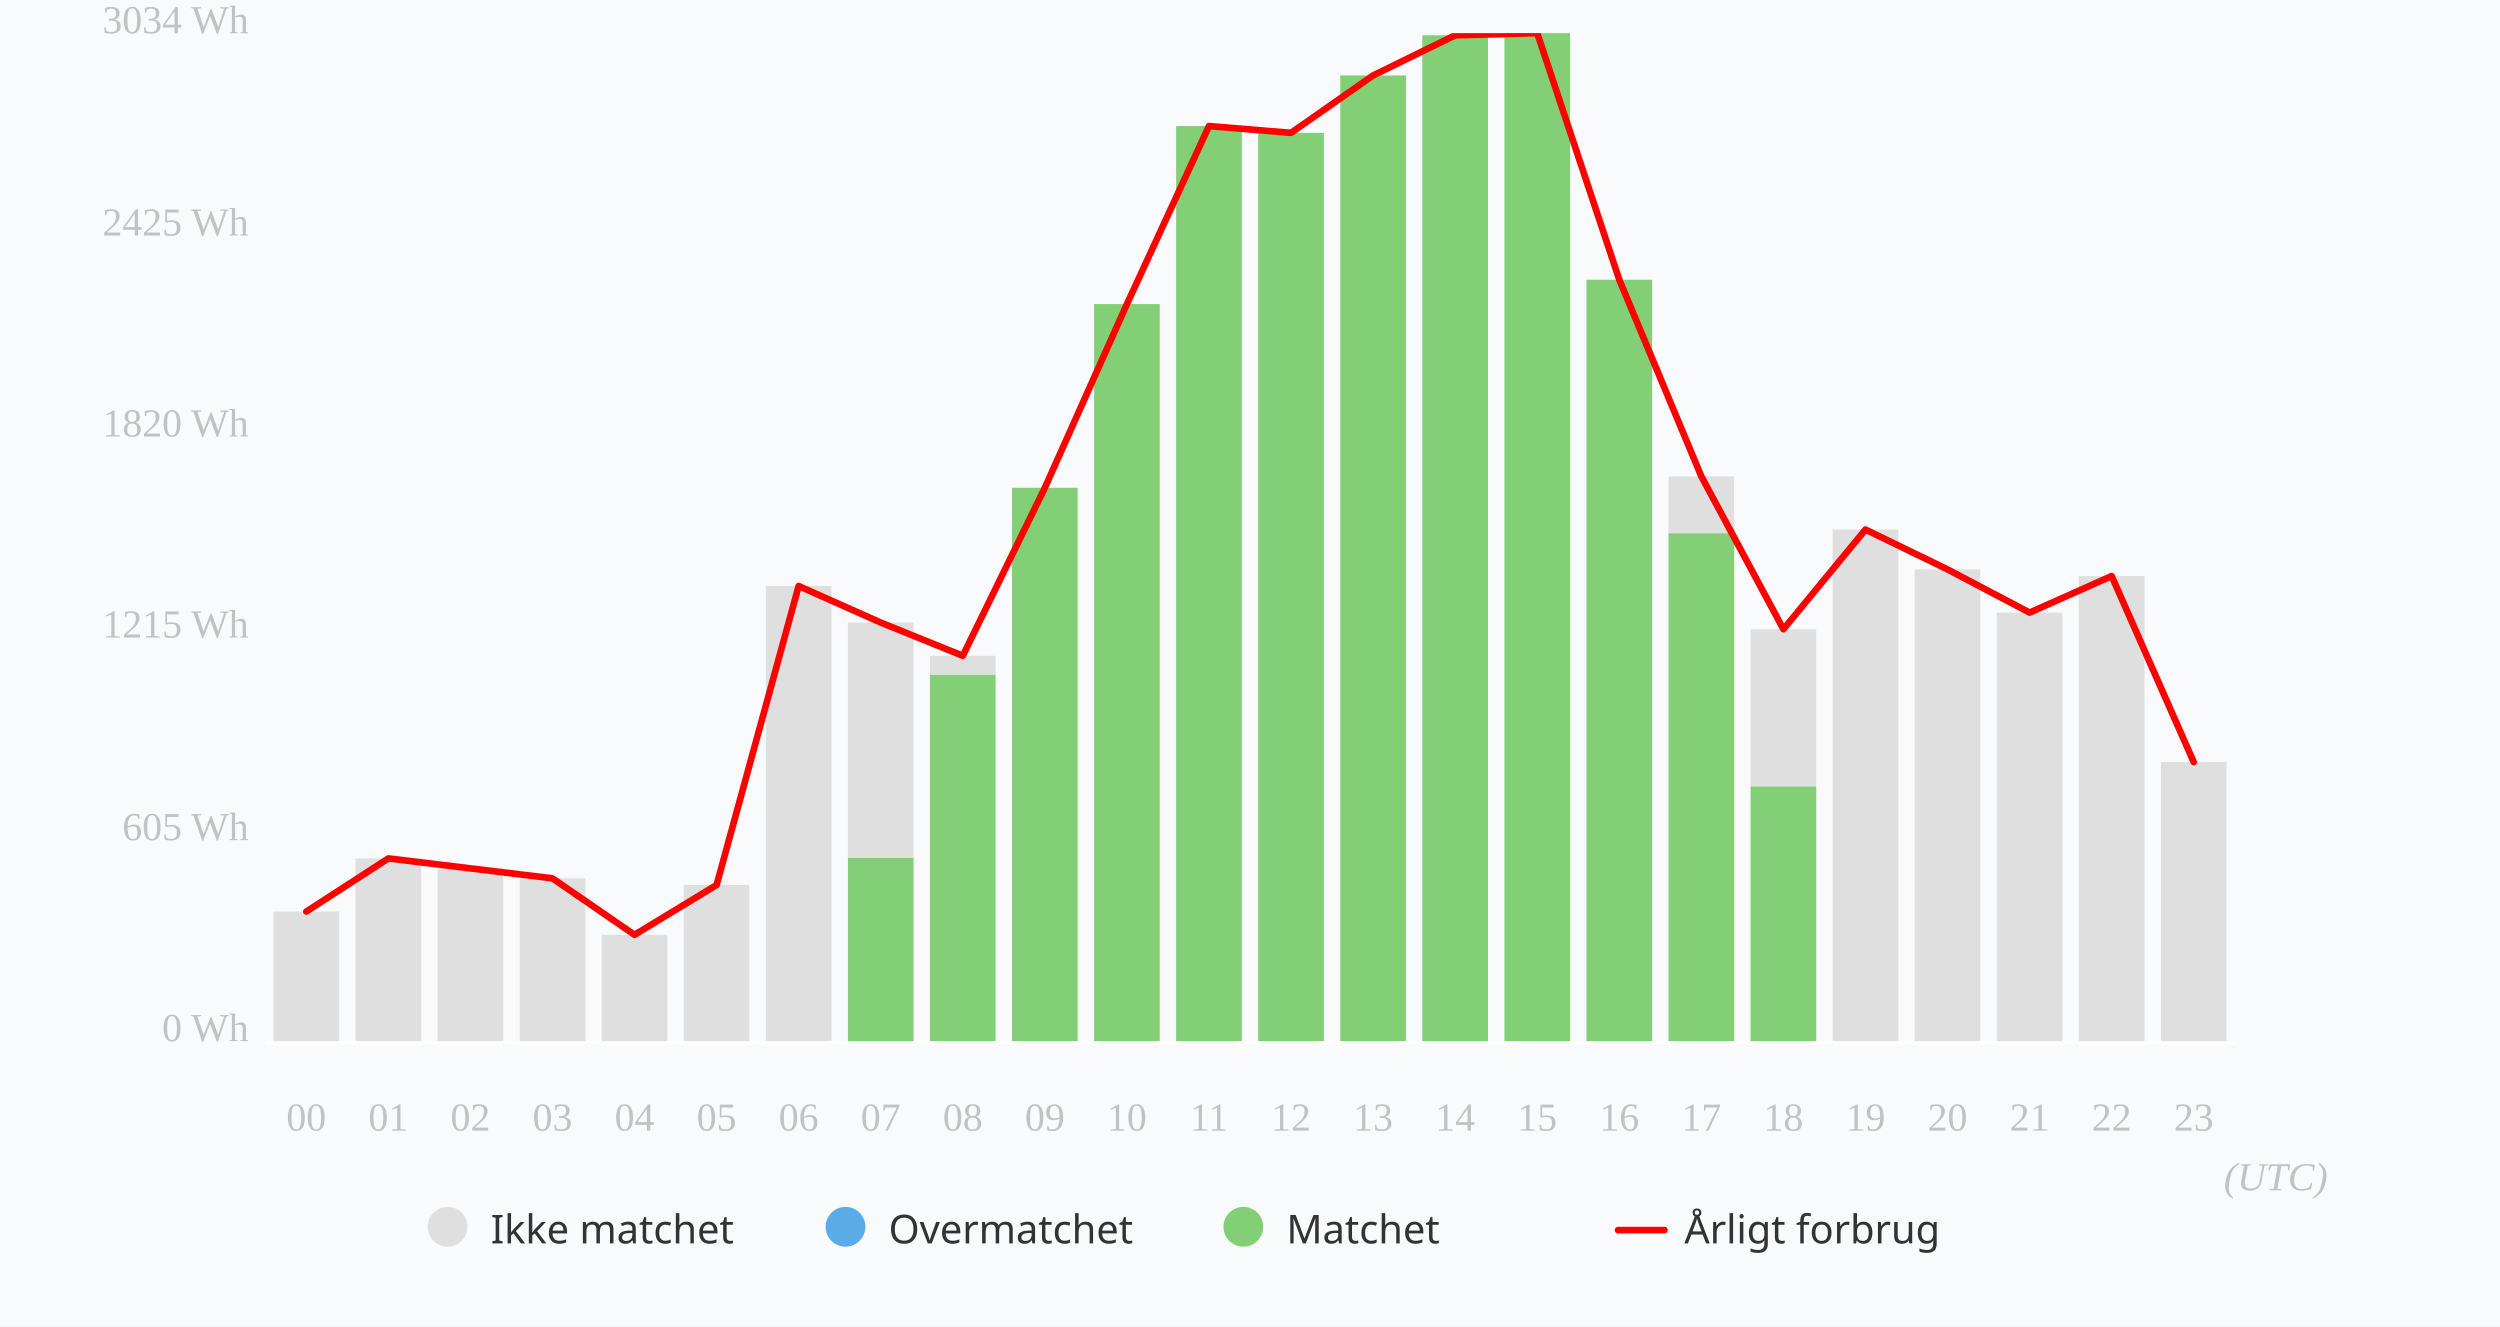
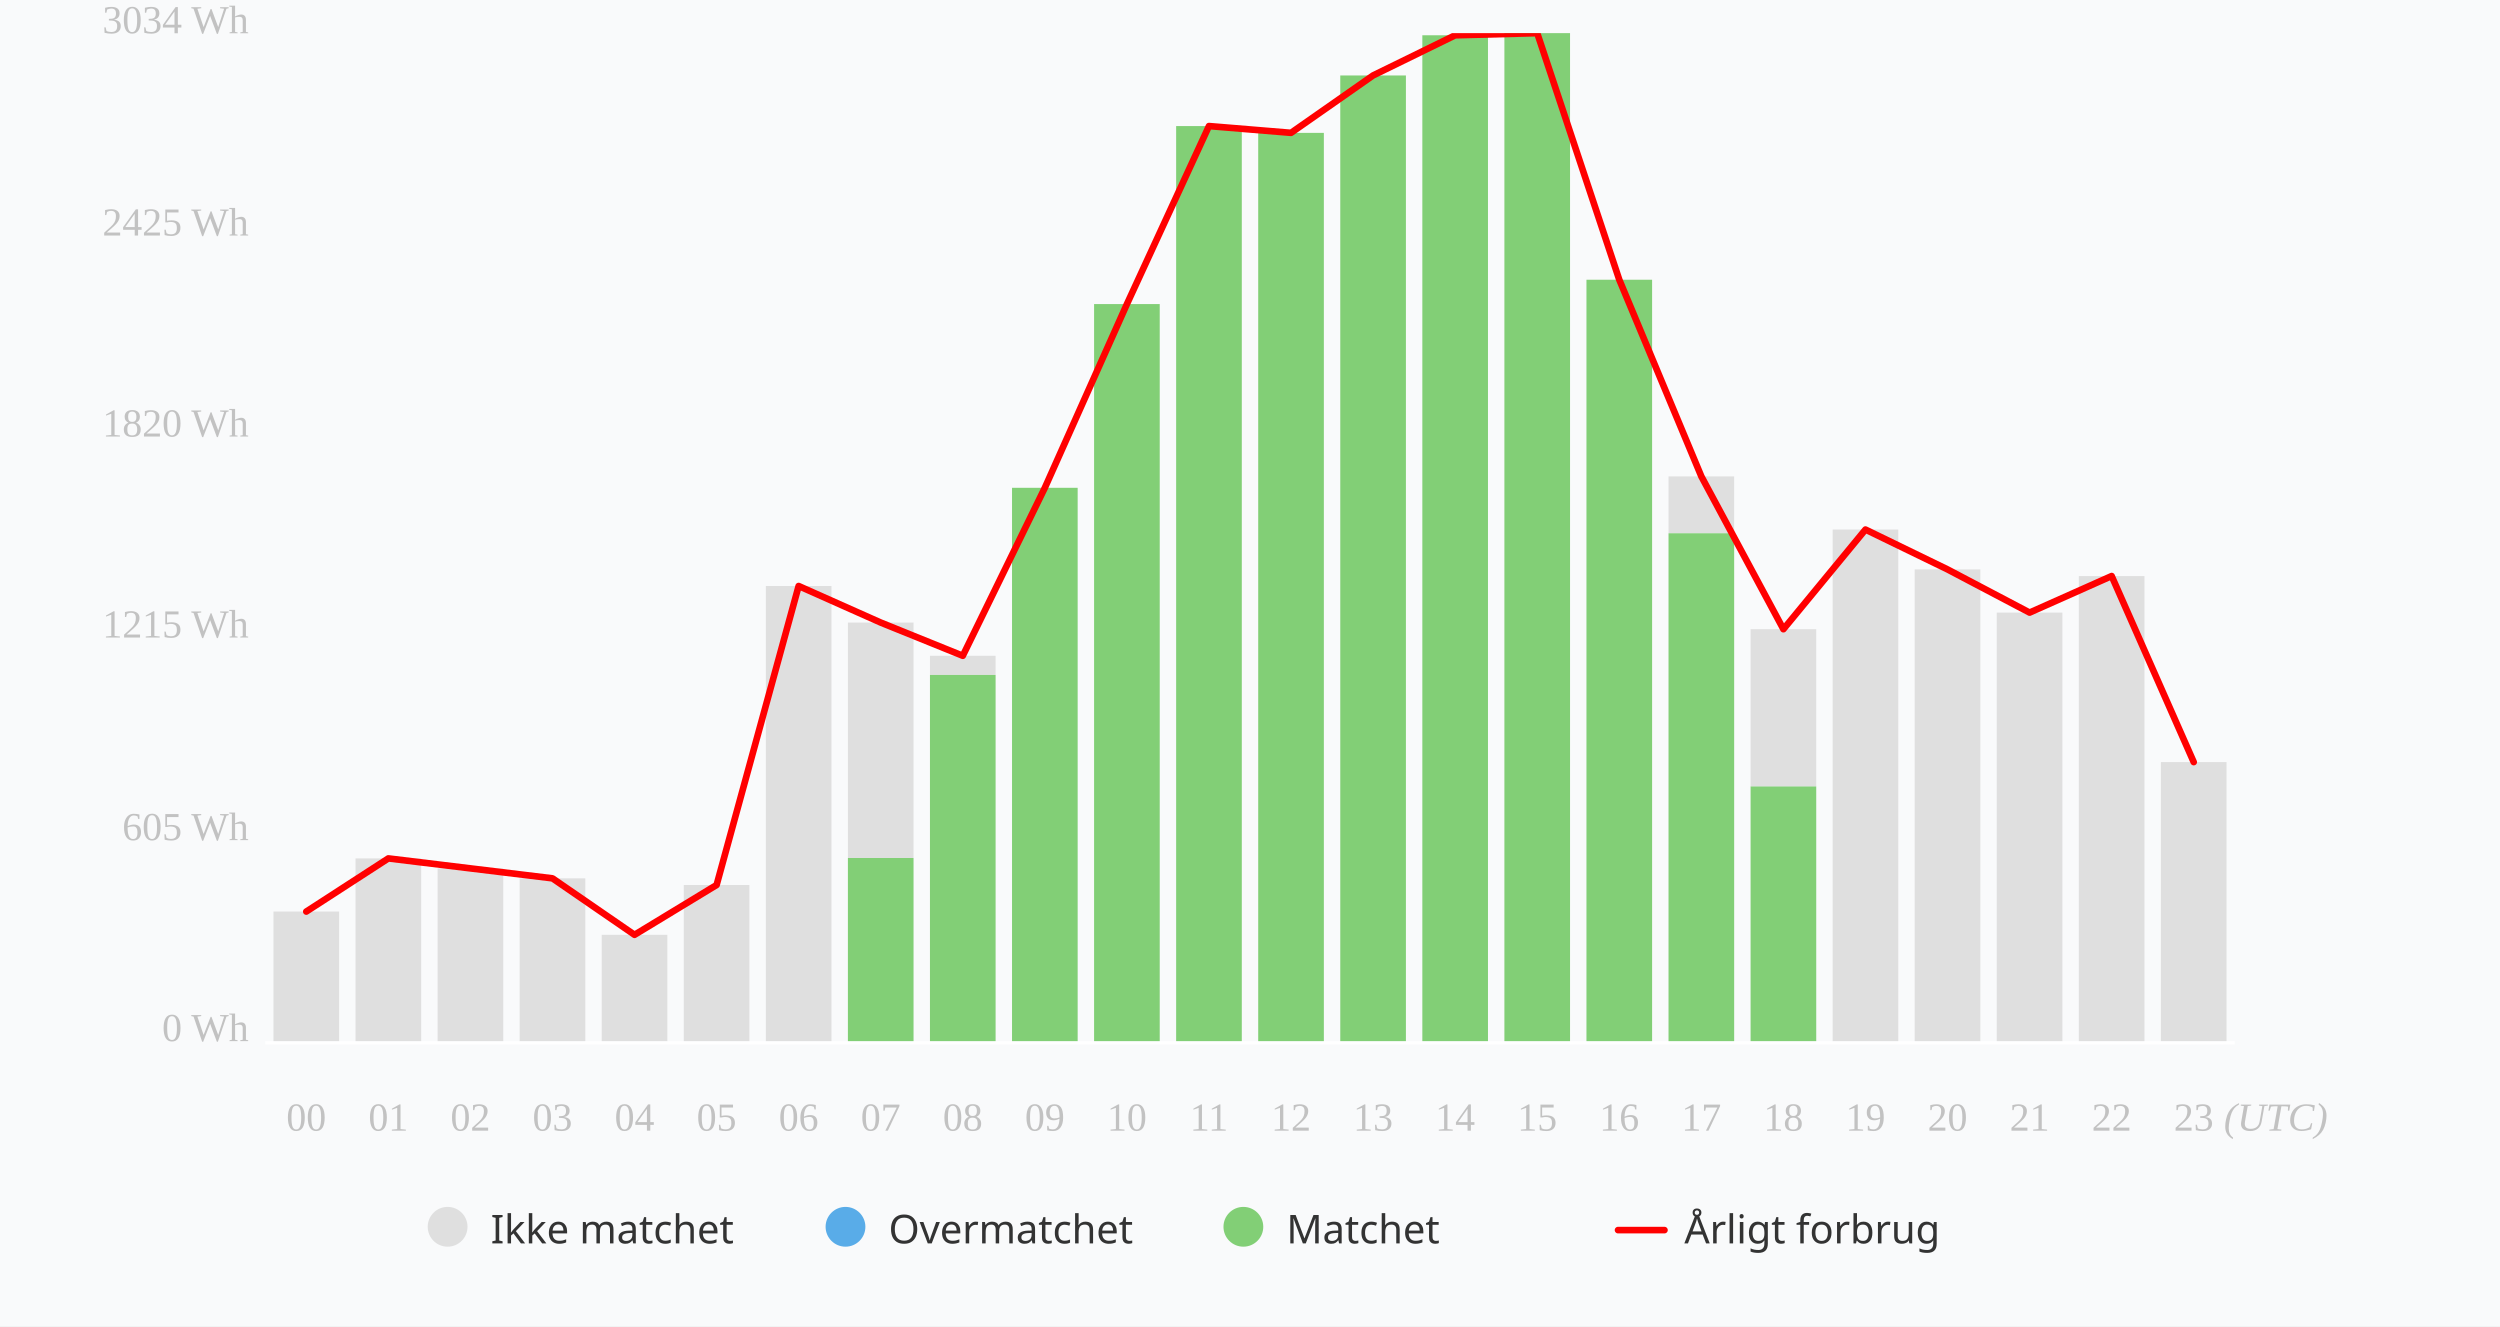
<svg xmlns="http://www.w3.org/2000/svg" class="highcharts-root" viewBox="0 0 754 400" preserveAspectRatio="xMidYMid meet" style="width: 100%; height: auto; display: block;" role="img">
  <defs>
    <filter id="drop-shadow">
      <feDropShadow dx="1" dy="1" flood-color="#000000" flood-opacity="0.75" stdDeviation="2.5" />
    </filter>
    <clipPath id="chart-area">
      <rect x="0" y="0" width="594" height="304" fill="none" />
    </clipPath>
  </defs>
  <rect fill="#F9FAFB" class="highcharts-background" x="0" y="0" width="754" height="400" rx="0" ry="0" />
  <g class="highcharts-grid highcharts-xaxis-grid" data-z-index="1">
    <path fill="none" stroke="#e6e6e6" stroke-width="0" data-z-index="1" class="highcharts-grid-line" d="M 80 10 L 80 314" opacity="1" />
    <path fill="none" stroke="#e6e6e6" stroke-width="0" data-z-index="1" class="highcharts-grid-line" d="M 104.75 10 L 104.75 314" opacity="1" />
    <path fill="none" stroke="#e6e6e6" stroke-width="0" data-z-index="1" class="highcharts-grid-line" d="M 129.5 10 L 129.5 314" opacity="1" />
    <path fill="none" stroke="#e6e6e6" stroke-width="0" data-z-index="1" class="highcharts-grid-line" d="M 154.25 10 L 154.25 314" opacity="1" />
    <path fill="none" stroke="#e6e6e6" stroke-width="0" data-z-index="1" class="highcharts-grid-line" d="M 179 10 L 179 314" opacity="1" />
    <path fill="none" stroke="#e6e6e6" stroke-width="0" data-z-index="1" class="highcharts-grid-line" d="M 203.75 10 L 203.75 314" opacity="1" />
    <path fill="none" stroke="#e6e6e6" stroke-width="0" data-z-index="1" class="highcharts-grid-line" d="M 228.5 10 L 228.5 314" opacity="1" />
    <path fill="none" stroke="#e6e6e6" stroke-width="0" data-z-index="1" class="highcharts-grid-line" d="M 253.25 10 L 253.25 314" opacity="1" />
    <path fill="none" stroke="#e6e6e6" stroke-width="0" data-z-index="1" class="highcharts-grid-line" d="M 278 10 L 278 314" opacity="1" />
    <path fill="none" stroke="#e6e6e6" stroke-width="0" data-z-index="1" class="highcharts-grid-line" d="M 302.75 10 L 302.75 314" opacity="1" />
    <path fill="none" stroke="#e6e6e6" stroke-width="0" data-z-index="1" class="highcharts-grid-line" d="M 327.5 10 L 327.5 314" opacity="1" />
    <path fill="none" stroke="#e6e6e6" stroke-width="0" data-z-index="1" class="highcharts-grid-line" d="M 352.25 10 L 352.25 314" opacity="1" />
    <path fill="none" stroke="#e6e6e6" stroke-width="0" data-z-index="1" class="highcharts-grid-line" d="M 377 10 L 377 314" opacity="1" />
    <path fill="none" stroke="#e6e6e6" stroke-width="0" data-z-index="1" class="highcharts-grid-line" d="M 401.75 10 L 401.75 314" opacity="1" />
    <path fill="none" stroke="#e6e6e6" stroke-width="0" data-z-index="1" class="highcharts-grid-line" d="M 426.5 10 L 426.5 314" opacity="1" />
    <path fill="none" stroke="#e6e6e6" stroke-width="0" data-z-index="1" class="highcharts-grid-line" d="M 451.25 10 L 451.25 314" opacity="1" />
    <path fill="none" stroke="#e6e6e6" stroke-width="0" data-z-index="1" class="highcharts-grid-line" d="M 476 10 L 476 314" opacity="1" />
    <path fill="none" stroke="#e6e6e6" stroke-width="0" data-z-index="1" class="highcharts-grid-line" d="M 500.75 10 L 500.75 314" opacity="1" />
    <path fill="none" stroke="#e6e6e6" stroke-width="0" data-z-index="1" class="highcharts-grid-line" d="M 525.5 10 L 525.5 314" opacity="1" />
    <path fill="none" stroke="#e6e6e6" stroke-width="0" data-z-index="1" class="highcharts-grid-line" d="M 550.25 10 L 550.25 314" opacity="1" />
    <path fill="none" stroke="#e6e6e6" stroke-width="0" data-z-index="1" class="highcharts-grid-line" d="M 575 10 L 575 314" opacity="1" />
    <path fill="none" stroke="#e6e6e6" stroke-width="0" data-z-index="1" class="highcharts-grid-line" d="M 599.75 10 L 599.75 314" opacity="1" />
    <path fill="none" stroke="#e6e6e6" stroke-width="0" data-z-index="1" class="highcharts-grid-line" d="M 624.5 10 L 624.5 314" opacity="1" />
    <path fill="none" stroke="#e6e6e6" stroke-width="0" data-z-index="1" class="highcharts-grid-line" d="M 649.25 10 L 649.25 314" opacity="1" />
    <path fill="none" stroke="#e6e6e6" stroke-width="0" data-z-index="1" class="highcharts-grid-line" d="M 674 10 L 674 314" opacity="1" />
  </g>
  <g class="highcharts-axis highcharts-xaxis" data-z-index="2">
    <path fill="none" class="highcharts-axis-line" stroke="#ffffff" stroke-width="1" d="M 80 314.5 L 674 314.5" />
  </g>
  <g class="highcharts-series-group" data-z-index="3" transform="translate(80,10)">
    <g class="highcharts-series highcharts-series-0 highcharts-column-series" data-z-index="0.1" opacity="1" clip-path="url(#chart-area)">
      <rect x="2.475" y="264.927" width="19.8" height="39.073" fill="#DFDFDF" />
      <rect x="27.225" y="248.897" width="19.8" height="55.103" fill="#DFDFDF" />
      <rect x="51.975" y="251.903" width="19.8" height="52.097" fill="#DFDFDF" />
      <rect x="76.725" y="254.908" width="19.8" height="49.092" fill="#DFDFDF" />
      <rect x="101.475" y="271.94" width="19.8" height="32.06" fill="#DFDFDF" />
      <rect x="126.225" y="256.912" width="19.8" height="47.088" fill="#DFDFDF" />
      <rect x="150.975" y="166.744" width="19.8" height="137.256" fill="#DFDFDF" />
      <rect x="175.725" y="177.764" width="19.8" height="71.011" fill="#DFDFDF" />
      <rect x="200.475" y="187.783" width="19.8" height="5.778" fill="#DFDFDF" />
      <rect x="423.225" y="133.682" width="19.8" height="17.156" fill="#DFDFDF" />
      <rect x="447.975" y="179.768" width="19.8" height="47.438" fill="#DFDFDF" />
      <rect x="472.725" y="149.712" width="19.8" height="154.288" fill="#DFDFDF" />
      <rect x="497.475" y="161.734" width="19.8" height="142.266" fill="#DFDFDF" />
      <rect x="522.225" y="174.759" width="19.8" height="129.241" fill="#DFDFDF" />
      <rect x="546.975" y="163.738" width="19.8" height="140.262" fill="#DFDFDF" />
      <rect x="571.725" y="219.843" width="19.8" height="84.157" fill="#DFDFDF" />
    </g>
    <g class="highcharts-series highcharts-series-1 highcharts-column-series" data-z-index="0.1" opacity="1" clip-path="url(#chart-area)" />
    <g class="highcharts-series highcharts-series-2 highcharts-column-series" data-z-index="0.1" opacity="1" clip-path="url(#chart-area)">
      <rect x="175.725" y="248.776" width="19.8" height="55.224" fill="#82CF76" />
      <rect x="200.475" y="193.561" width="19.8" height="110.439" fill="#82CF76" />
      <rect x="225.225" y="137.122" width="19.8" height="166.878" fill="#82CF76" />
      <rect x="249.975" y="81.716" width="19.8" height="222.284" fill="#82CF76" />
      <rect x="274.725" y="28.023" width="19.8" height="275.977" fill="#82CF76" />
      <rect x="299.475" y="30.066" width="19.8" height="273.934" fill="#82CF76" />
      <rect x="324.225" y="12.753" width="19.8" height="291.247" fill="#82CF76" />
      <rect x="348.975" y="0.642" width="19.8" height="303.358" fill="#82CF76" />
      <rect x="373.725" y="0" width="19.8" height="304" fill="#82CF76" />
      <rect x="398.475" y="74.364" width="19.8" height="229.636" fill="#82CF76" />
      <rect x="423.225" y="150.838" width="19.8" height="153.162" fill="#82CF76" />
      <rect x="447.975" y="227.206" width="19.8" height="76.794" fill="#82CF76" />
    </g>
    <g class="highcharts-series highcharts-series-3 highcharts-line-series" data-z-index="10" opacity="1" clip-path="url(#chart-area)">
      <path fill="none" class="highcharts-graph" d="M 12.375,264.927 37.125,248.897 61.875,251.903 86.625,254.908 111.375,271.94 136.125,256.912 160.875,166.744 185.625,177.764 210.375,187.783 235.125,137.122 259.875,81.716 284.625,28.023 309.375,30.066 334.125,12.753 358.875,0.642 383.625,0 408.375,74.364 433.125,133.682 457.875,179.768 482.625,149.712 507.375,161.734 532.125,174.759 556.875,163.738 581.625,219.843" stroke="#FF0000" stroke-width="2" stroke-linejoin="round" stroke-linecap="round" />
    </g>
  </g>
  <g class="highcharts-axis-labels highcharts-xaxis-labels" data-z-index="7">
    <text x="92.375" y="341" text-anchor="middle" style="cursor: default; font-size: 12px; fill: rgb(194,194,194);">00</text>
    <text x="117.125" y="341" text-anchor="middle" style="cursor: default; font-size: 12px; fill: rgb(194,194,194);">01</text>
    <text x="141.875" y="341" text-anchor="middle" style="cursor: default; font-size: 12px; fill: rgb(194,194,194);">02</text>
    <text x="166.625" y="341" text-anchor="middle" style="cursor: default; font-size: 12px; fill: rgb(194,194,194);">03</text>
    <text x="191.375" y="341" text-anchor="middle" style="cursor: default; font-size: 12px; fill: rgb(194,194,194);">04</text>
    <text x="216.125" y="341" text-anchor="middle" style="cursor: default; font-size: 12px; fill: rgb(194,194,194);">05</text>
    <text x="240.875" y="341" text-anchor="middle" style="cursor: default; font-size: 12px; fill: rgb(194,194,194);">06</text>
    <text x="265.625" y="341" text-anchor="middle" style="cursor: default; font-size: 12px; fill: rgb(194,194,194);">07</text>
    <text x="290.375" y="341" text-anchor="middle" style="cursor: default; font-size: 12px; fill: rgb(194,194,194);">08</text>
    <text x="315.125" y="341" text-anchor="middle" style="cursor: default; font-size: 12px; fill: rgb(194,194,194);">09</text>
    <text x="339.875" y="341" text-anchor="middle" style="cursor: default; font-size: 12px; fill: rgb(194,194,194);">10</text>
    <text x="364.625" y="341" text-anchor="middle" style="cursor: default; font-size: 12px; fill: rgb(194,194,194);">11</text>
    <text x="389.375" y="341" text-anchor="middle" style="cursor: default; font-size: 12px; fill: rgb(194,194,194);">12</text>
    <text x="414.125" y="341" text-anchor="middle" style="cursor: default; font-size: 12px; fill: rgb(194,194,194);">13</text>
    <text x="438.875" y="341" text-anchor="middle" style="cursor: default; font-size: 12px; fill: rgb(194,194,194);">14</text>
    <text x="463.625" y="341" text-anchor="middle" style="cursor: default; font-size: 12px; fill: rgb(194,194,194);">15</text>
    <text x="488.375" y="341" text-anchor="middle" style="cursor: default; font-size: 12px; fill: rgb(194,194,194);">16</text>
    <text x="513.125" y="341" text-anchor="middle" style="cursor: default; font-size: 12px; fill: rgb(194,194,194);">17</text>
    <text x="537.875" y="341" text-anchor="middle" style="cursor: default; font-size: 12px; fill: rgb(194,194,194);">18</text>
    <text x="562.625" y="341" text-anchor="middle" style="cursor: default; font-size: 12px; fill: rgb(194,194,194);">19</text>
    <text x="587.375" y="341" text-anchor="middle" style="cursor: default; font-size: 12px; fill: rgb(194,194,194);">20</text>
    <text x="612.125" y="341" text-anchor="middle" style="cursor: default; font-size: 12px; fill: rgb(194,194,194);">21</text>
    <text x="636.875" y="341" text-anchor="middle" style="cursor: default; font-size: 12px; fill: rgb(194,194,194);">22</text>
    <text x="661.625" y="341" text-anchor="middle" style="cursor: default; font-size: 12px; fill: rgb(194,194,194);">23</text>
-     <text x="686.375" y="359" text-anchor="middle" style="cursor: default; font-size: 12px; fill: rgb(194,194,194); font-style: italic;">(UTC)</text>
+     <text x="686.375" y="341" text-anchor="middle" style="cursor: default; font-size: 12px; fill: rgb(194,194,194); font-style: italic;">(UTC)</text>
  </g>
  <g class="highcharts-legend" data-z-index="7" transform="translate(119,355)">
    <rect fill="none" class="highcharts-legend-box" rx="0" ry="0" stroke="#999999" stroke-width="0" x="0" y="0" width="517" height="30" />
    <g data-z-index="1">
      <g>
        <g class="highcharts-legend-item highcharts-column-series" data-z-index="1" transform="translate(8,3)">
          <text x="21" y="17" text-anchor="start" data-z-index="2" style="font-size: 12px; font-family: OpenSansNormal; fill: rgb(51, 51, 51);">Ikke matchet</text>
          <rect x="2" y="6" rx="6" ry="6" width="12" height="12" fill="#DFDFDF" class="highcharts-point" data-z-index="3" />
        </g>
        <g class="highcharts-legend-item highcharts-column-series" data-z-index="1" transform="translate(128,3)">
          <text x="21" y="17" text-anchor="start" data-z-index="2" style="font-size: 12px; font-family: OpenSansNormal; fill: rgb(51, 51, 51);">Overmatchet</text>
          <rect x="2" y="6" rx="6" ry="6" width="12" height="12" fill="#59ACE8" class="highcharts-point" data-z-index="3" />
        </g>
        <g class="highcharts-legend-item highcharts-column-series" data-z-index="1" transform="translate(248,3)">
          <text x="21" y="17" text-anchor="start" data-z-index="2" style="font-size: 12px; font-family: OpenSansNormal; fill: rgb(51, 51, 51);">Matchet</text>
          <rect x="2" y="6" rx="6" ry="6" width="12" height="12" fill="#82CF76" class="highcharts-point" data-z-index="3" />
        </g>
        <g class="highcharts-legend-item highcharts-line-series" data-z-index="1" transform="translate(368,3)">
          <path fill="none" class="highcharts-graph" stroke-width="2" stroke-linecap="round" d="M 1 13 L 15 13" stroke="#FF0000" />
          <text x="21" y="17" text-anchor="start" data-z-index="2" style="font-size: 12px; font-family: OpenSansNormal; fill: rgb(51, 51, 51);">Årligt forbrug</text>
        </g>
      </g>
    </g>
  </g>
  <g class="highcharts-axis-labels highcharts-yaxis-labels" data-z-index="7">
    <text x="75" y="314" text-anchor="end" style="font-size: 12px; fill: rgb(194,194,194);">0 Wh</text>
    <text x="75" y="253.387" text-anchor="end" style="font-size: 12px; fill: rgb(194,194,194);">605 Wh</text>
    <text x="75" y="192.273" text-anchor="end" style="font-size: 12px; fill: rgb(194,194,194);">1215 Wh</text>
    <text x="75" y="131.66" text-anchor="end" style="font-size: 12px; fill: rgb(194,194,194);">1820 Wh</text>
    <text x="75" y="71.047" text-anchor="end" style="font-size: 12px; fill: rgb(194,194,194);">2425 Wh</text>
    <text x="75" y="10.033" text-anchor="end" style="font-size: 12px; fill: rgb(194,194,194);">3034 Wh</text>
  </g>
  <g class="highcharts-axis highcharts-yaxis-left">
    <line x1="80" y1="10" x2="80" y2="314" stroke="FFA500" stroke-width="2" />
  </g>
</svg>
